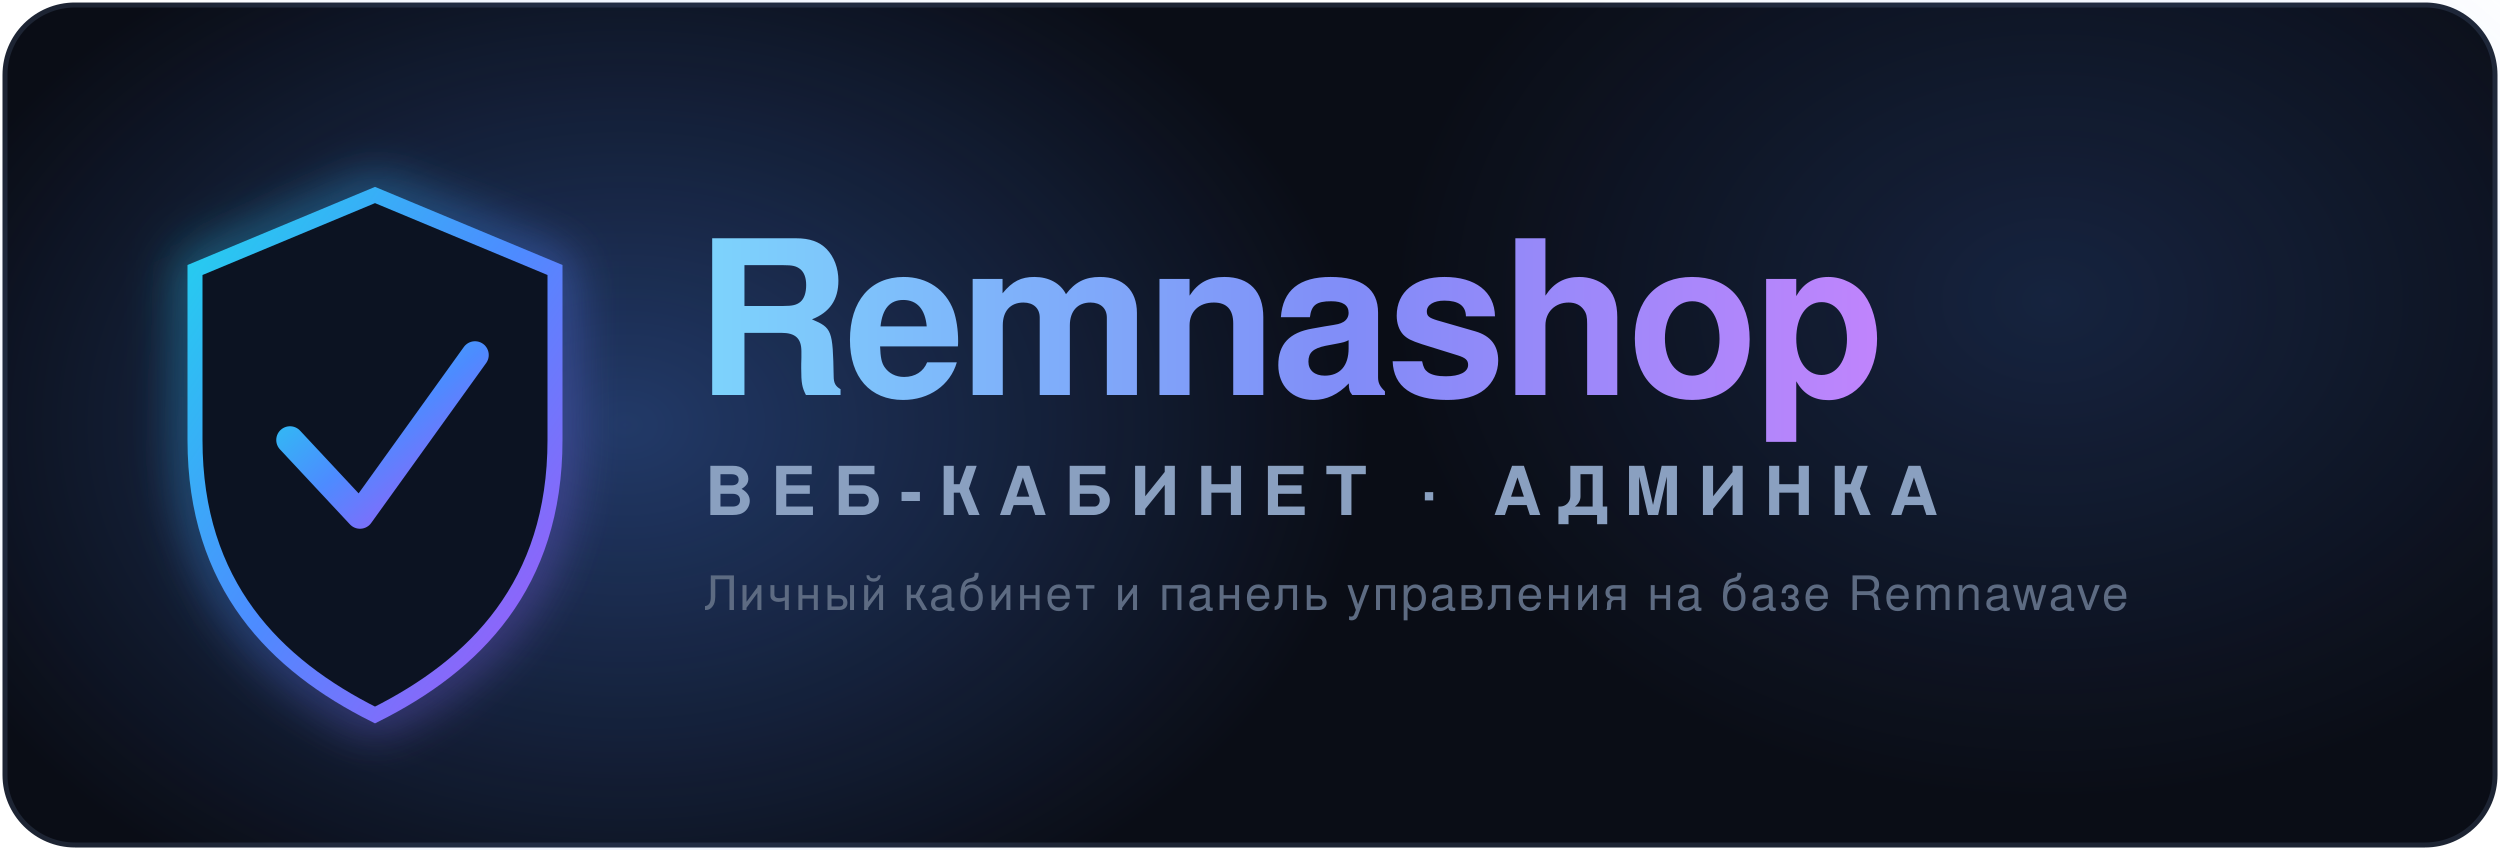
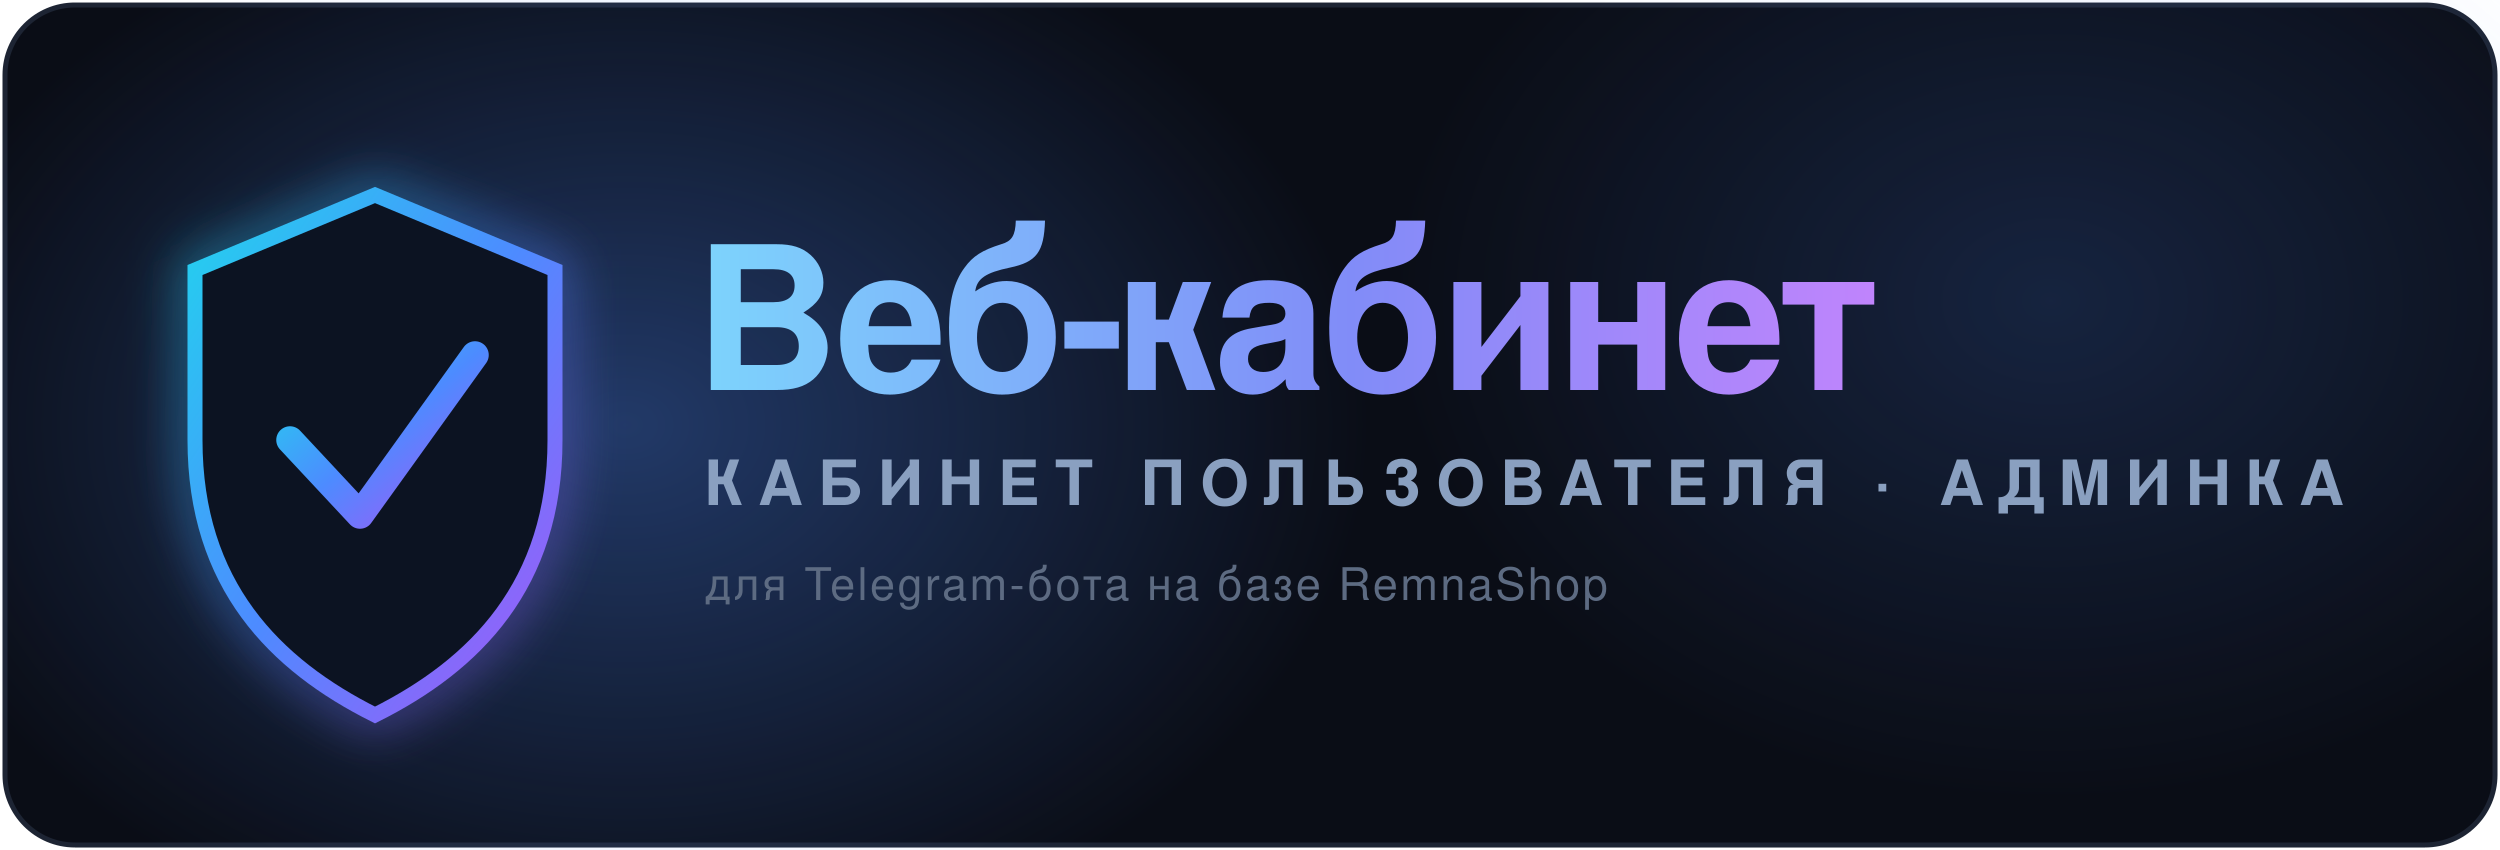
- <svg xmlns="http://www.w3.org/2000/svg" width="1000" height="340" viewBox="0 0 1000 340" fill="none" role="img" aria-label="RemnaShop — веб-кабинет и админка">
+ <svg xmlns="http://www.w3.org/2000/svg" width="1000" height="340" viewBox="0 0 1000 340" fill="none" role="img" aria-label="Веб-кабинет и админка">
  <defs>
    <linearGradient id="neon" x1="0" y1="0" x2="1" y2="1">
      <stop offset="0" stop-color="#22d3ee" />
      <stop offset="0.5" stop-color="#4d8bff" />
      <stop offset="1" stop-color="#a855f7" />
    </linearGradient>
    <linearGradient id="word" x1="0" y1="0" x2="1" y2="0">
      <stop offset="0" stop-color="#7dd3fc" />
      <stop offset="0.55" stop-color="#818cf8" />
      <stop offset="1" stop-color="#c084fc" />
    </linearGradient>
    <radialGradient id="glow" cx="0.5" cy="0.5" r="0.5">
      <stop offset="0" stop-color="#4d8bff" stop-opacity="0.35" />
      <stop offset="1" stop-color="#4d8bff" stop-opacity="0" />
    </radialGradient>
    <filter id="soft" x="-40%" y="-40%" width="180%" height="180%">
      <feGaussianBlur stdDeviation="10" />
    </filter>
  </defs>
  <rect x="2" y="2" width="996" height="336" rx="28" fill="#0a0d16" stroke="#1d2433" stroke-width="2" />
  <ellipse cx="250" cy="170" rx="300" ry="220" fill="url(#glow)" />
  <ellipse cx="820" cy="120" rx="260" ry="200" fill="url(#glow)" opacity="0.5" />
  <g transform="translate(150 170)">
    <path d="M0 -92 L72 -62 L72 6 C72 64 40 96 0 116 C-40 96 -72 64 -72 6 L-72 -62 Z" fill="none" stroke="url(#neon)" stroke-width="9" filter="url(#soft)" opacity="0.7" />
    <path d="M0 -92 L72 -62 L72 6 C72 64 40 96 0 116 C-40 96 -72 64 -72 6 L-72 -62 Z" fill="#0c1322" stroke="url(#neon)" stroke-width="6" />
    <path d="M-34 6 L-6 36 L40 -28" fill="none" stroke="url(#neon)" stroke-width="11" stroke-linecap="round" stroke-linejoin="round" />
  </g>
-   <text x="278" y="158" font-family="'Segoe UI', Helvetica, Arial, sans-serif" font-size="86" font-weight="800" letter-spacing="-2" fill="url(#word)">Remnashop</text>
-   <text x="282" y="206" font-family="'Segoe UI', Helvetica, Arial, sans-serif" font-size="27" font-weight="600" letter-spacing="7" fill="#8aa0c0">ВЕБ-КАБИНЕТ · АДМИНКА</text>
-   <text x="282" y="244" font-family="'Segoe UI', Helvetica, Arial, sans-serif" font-size="19" font-weight="500" letter-spacing="1" fill="#5d6b82">Личный кабинет и панель управления на базе Remnawave</text>
+   <text x="278" y="156" font-family="'Segoe UI', Helvetica, Arial, sans-serif" font-size="80" font-weight="800" letter-spacing="-2" fill="url(#word)">Веб-кабинет</text>
+   <text x="282" y="202" font-family="'Segoe UI', Helvetica, Arial, sans-serif" font-size="25" font-weight="600" letter-spacing="6" fill="#8aa0c0">КАБИНЕТ ПОЛЬЗОВАТЕЛЯ · АДМИНКА</text>
+   <text x="282" y="240" font-family="'Segoe UI', Helvetica, Arial, sans-serif" font-size="18" font-weight="500" letter-spacing="1" fill="#5d6b82">для Telegram-бота на базе RemnaShop</text>
</svg>
